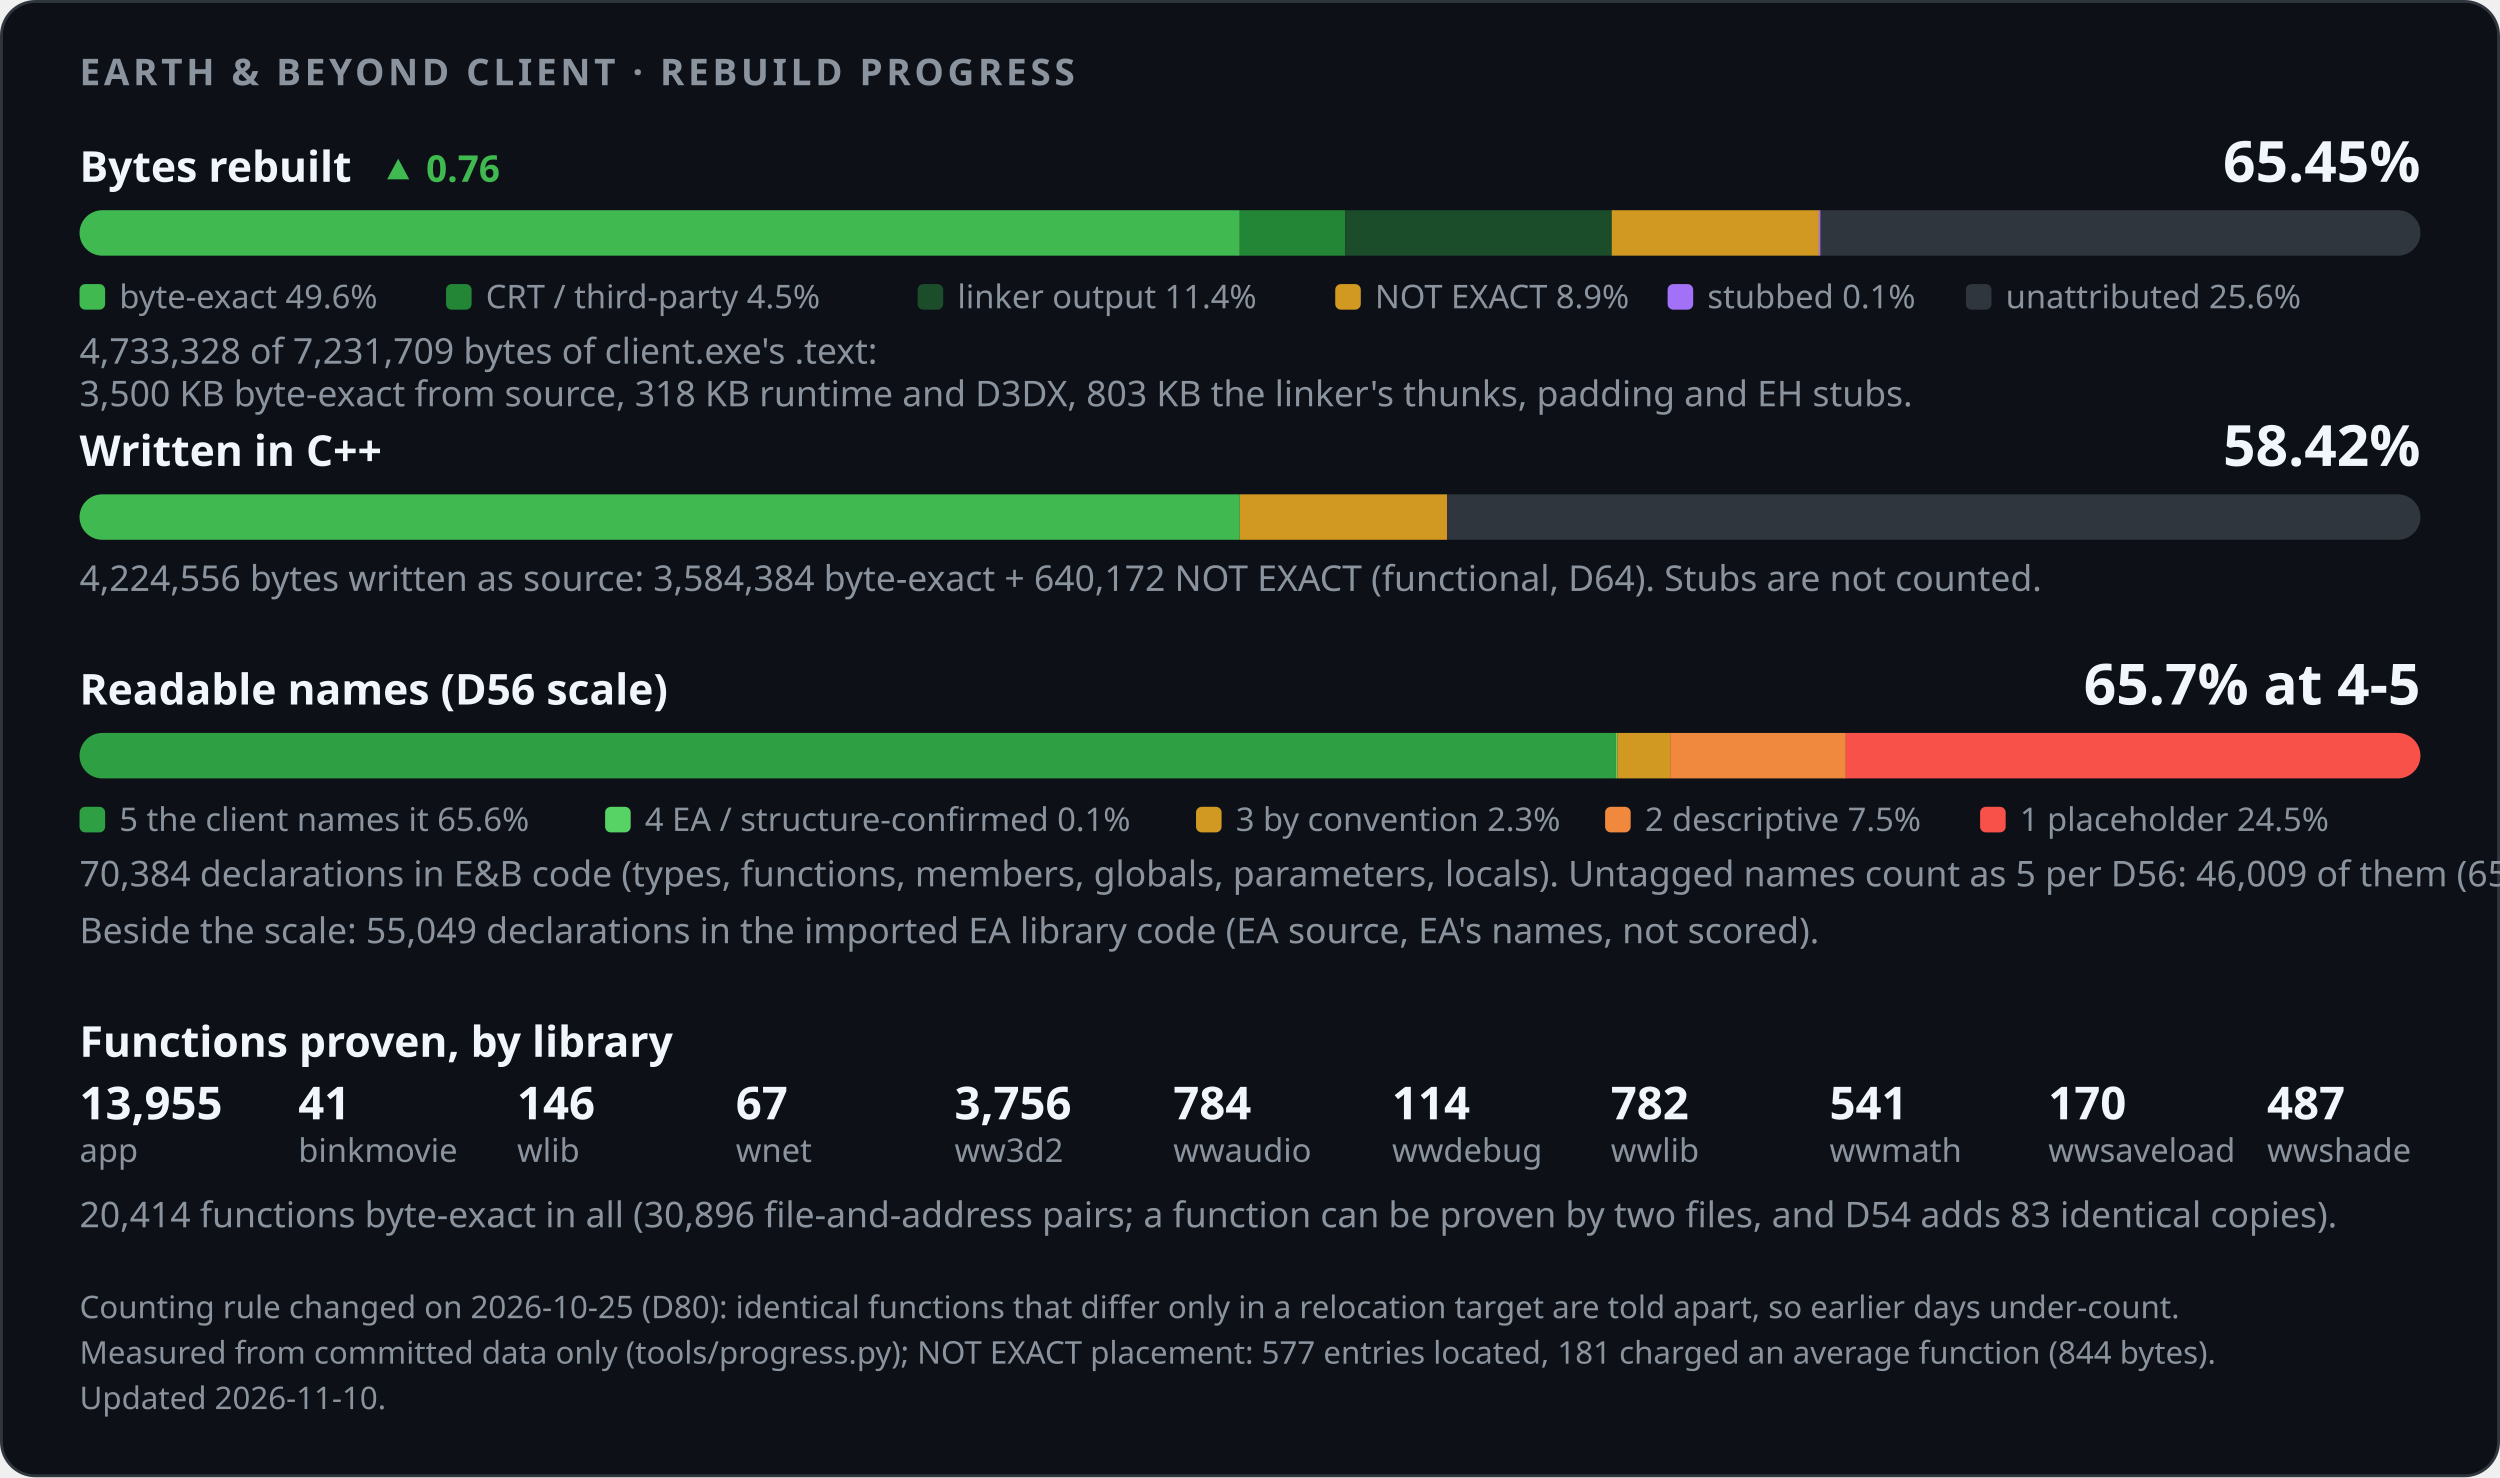
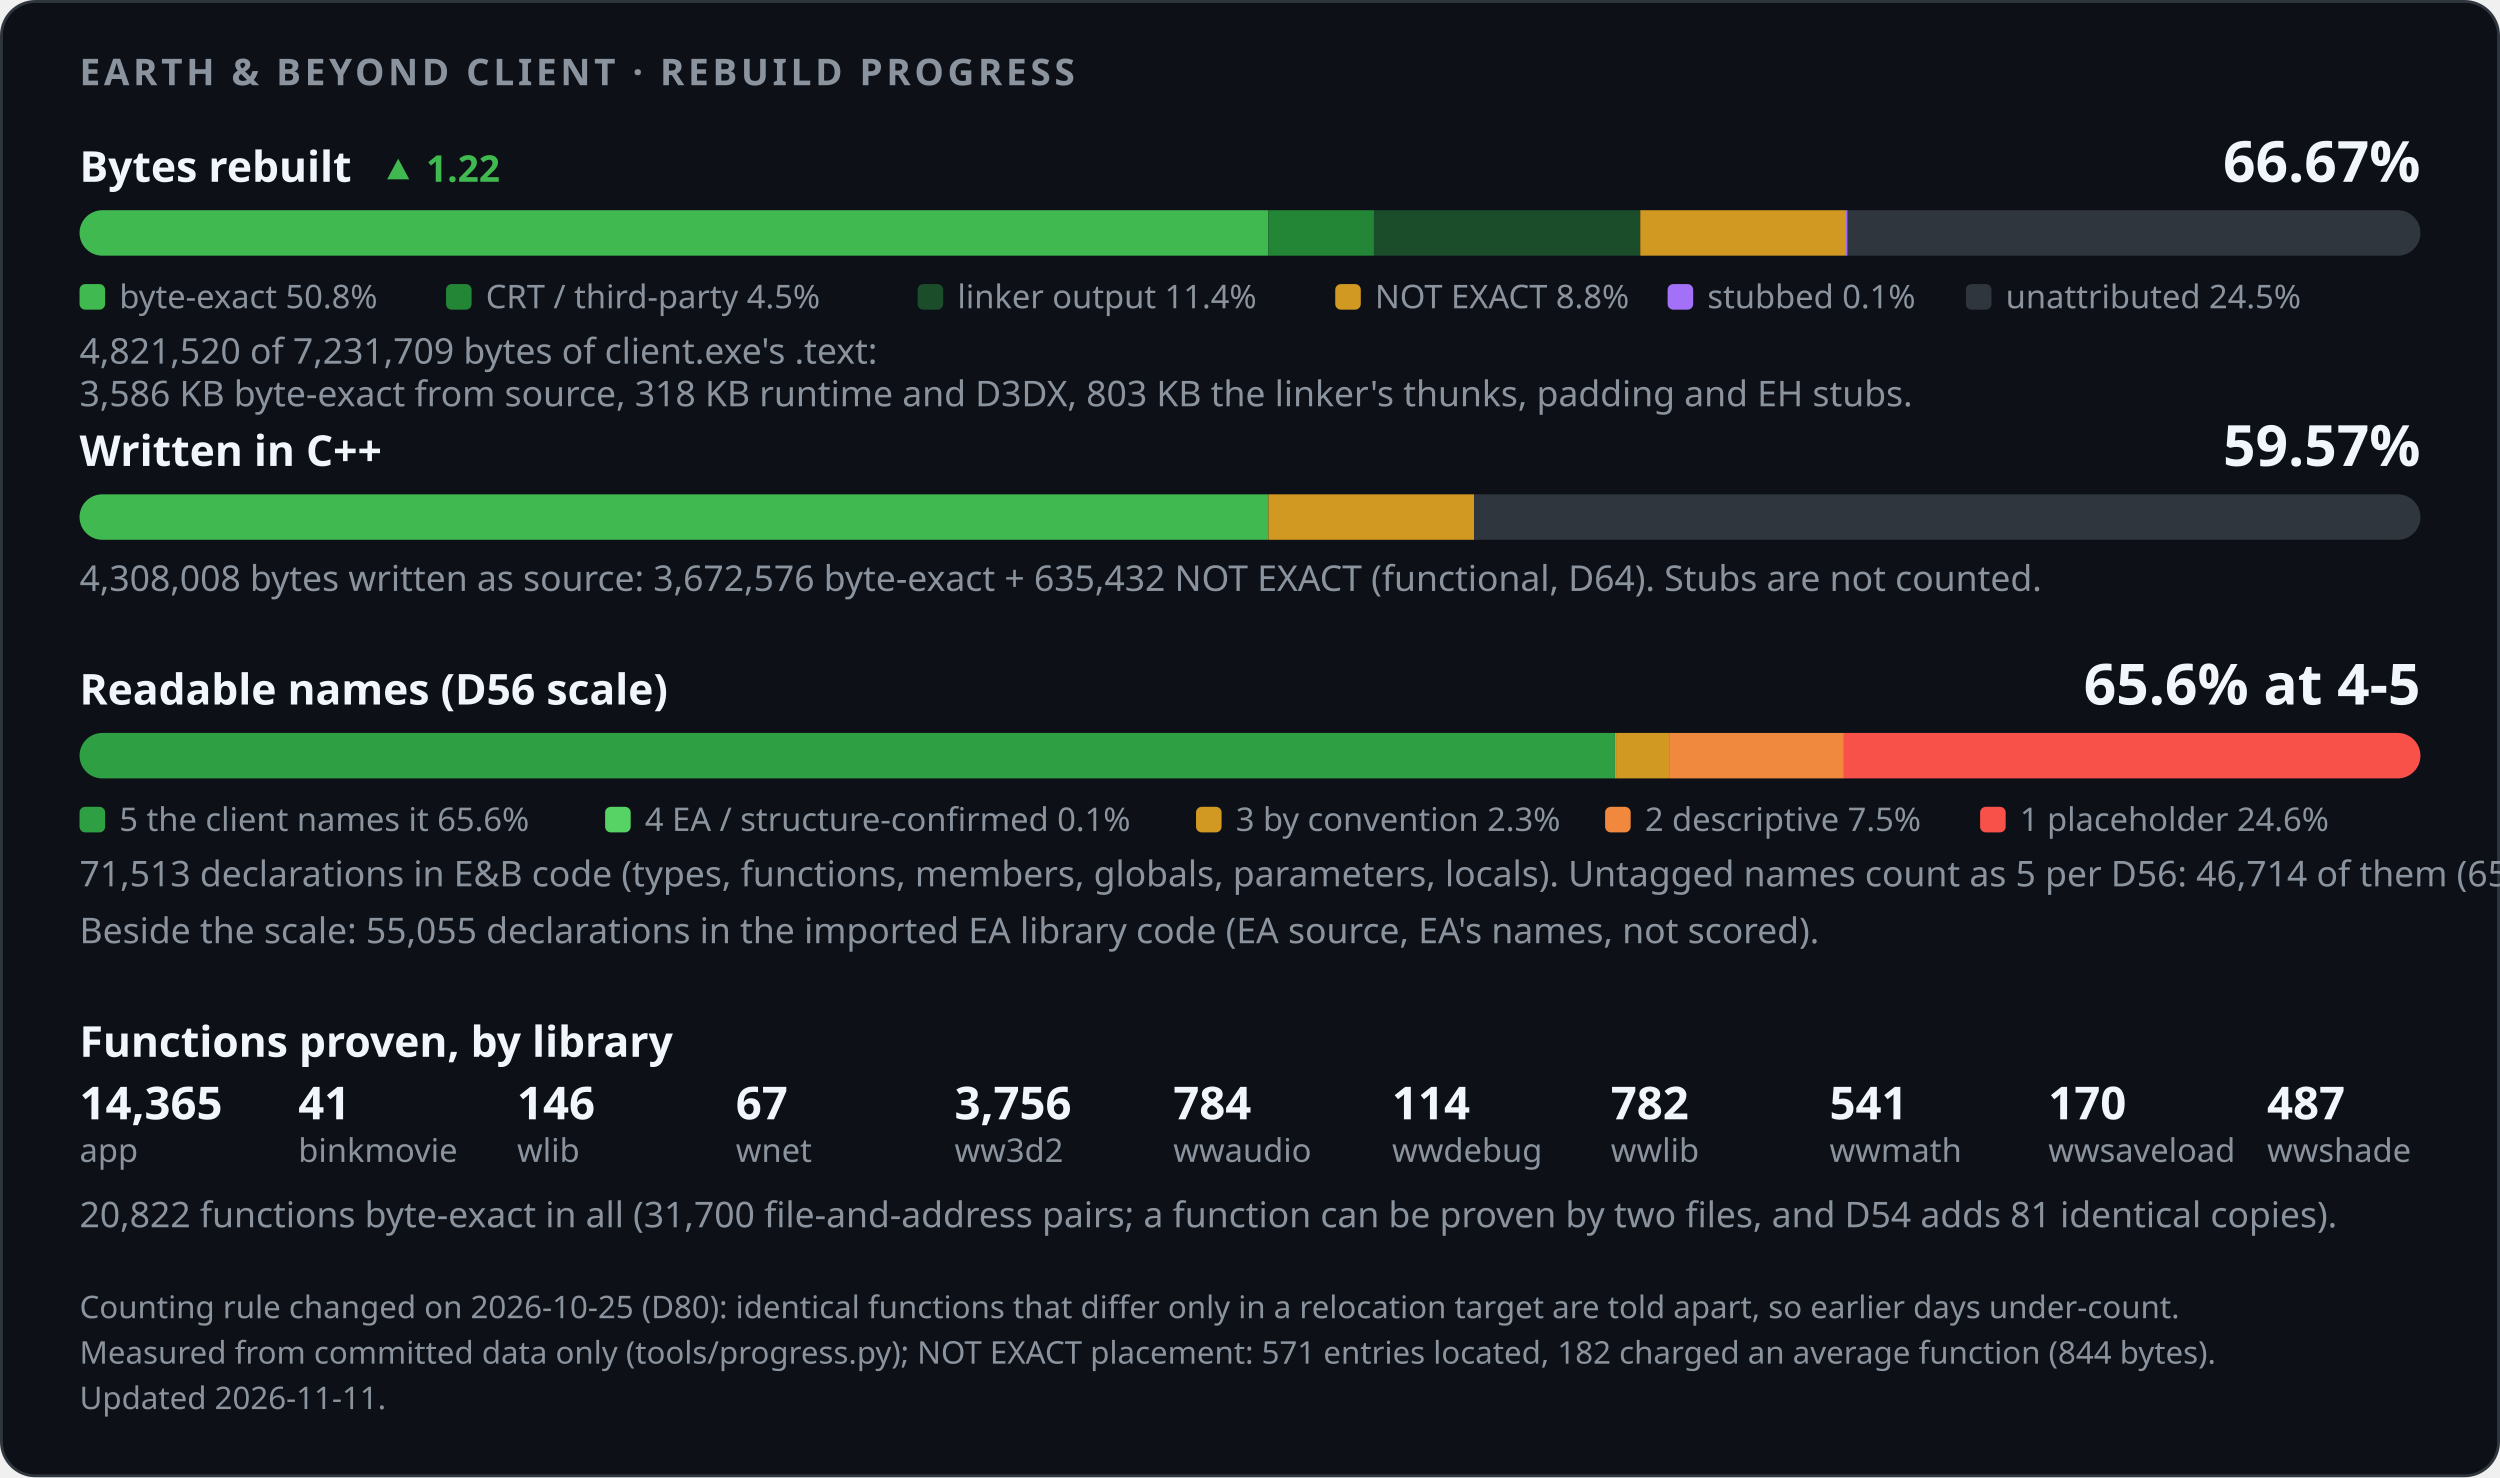
<svg xmlns="http://www.w3.org/2000/svg" width="880" height="520" viewBox="0 0 880 520" role="img" aria-labelledby="title desc">
  <style>
    .card { fill: #0d1117; stroke: #30363d; } .strong { fill: #f0f6fc; } .muted { fill: #8b949e; }
    .grid { stroke: #30363d; } .up { fill: #3fb950; } .down { fill: #f85149; }
    .s-exact { fill: #3fb950; } .s-notexact { fill: #d29922; } .s-stub { fill: #a371f7; }
    .s-third { fill: #238636; } .s-linker { fill: #1b4d2b; } .s-unattr { fill: #30363d; }
    .l-exact { stroke: #3fb950; } .l-written { stroke: #58a6ff; }
    @media (prefers-color-scheme: light) {
      .card { fill: #ffffff; stroke: #d0d7de; } .strong { fill: #1f2328; } .muted { fill: #59636e; }
      .grid { stroke: #d0d7de; } .up { fill: #1a7f37; } .down { fill: #cf222e; }
      .s-exact { fill: #1a7f37; } .s-third { fill: #4ac26b; } .s-linker { fill: #aceebb; } .s-unattr { fill: #d0d7de; }
      .l-exact { stroke: #1a7f37; } .l-written { stroke: #0969da; }
    }
  </style>
  <rect class="card" x="0.5" y="0.5" width="879" height="519" rx="12" />
  <g font-family="-apple-system,BlinkMacSystemFont,'Segoe UI','Noto Sans',Helvetica,Arial,sans-serif">
    <text x="28" y="30" class="muted" font-size="13" font-weight="600" letter-spacing="1.3">EARTH &amp; BEYOND CLIENT · REBUILD PROGRESS</text>
-     <text x="28" y="64" class="strong" font-size="15" font-weight="600">Bytes rebuilt<tspan class="up" dx="10" font-size="13" font-weight="600">▲ 0.76</tspan>
+     <text x="28" y="64" class="strong" font-size="15" font-weight="600">Bytes rebuilt<tspan class="up" dx="10" font-size="13" font-weight="600">▲ 1.22</tspan>
    </text>
-     <text x="852" y="64" class="strong" font-size="20" font-weight="700" text-anchor="end">65.45%</text>
+     <text x="852" y="64" class="strong" font-size="20" font-weight="700" text-anchor="end">66.67%</text>
    <clipPath id="clip74">
      <rect x="28" y="74" width="824" height="16" rx="8.0" />
    </clipPath>
    <g clip-path="url(#clip74)">
-       <rect x="28.00" y="74" width="408.41" height="16" class="s-exact" />
-       <rect x="436.41" y="74" width="37.17" height="16" class="s-third" />
-       <rect x="473.59" y="74" width="93.74" height="16" class="s-linker" />
-       <rect x="567.33" y="74" width="72.94" height="16" class="s-notexact" />
-       <rect x="640.27" y="74" width="0.61" height="16" class="s-stub" />
-       <rect x="640.88" y="74" width="211.12" height="16" class="s-unattr" />
+       <rect x="28.00" y="74" width="418.46" height="16" class="s-exact" />
+       <rect x="446.46" y="74" width="37.17" height="16" class="s-third" />
+       <rect x="483.64" y="74" width="93.74" height="16" class="s-linker" />
+       <rect x="577.38" y="74" width="72.40" height="16" class="s-notexact" />
+       <rect x="649.78" y="74" width="0.61" height="16" class="s-stub" />
+       <rect x="650.39" y="74" width="201.61" height="16" class="s-unattr" />
    </g>
    <rect x="28" y="100" width="9" height="9" rx="2" class="s-exact" />
-     <text x="42" y="108.5" class="muted" font-size="11.5">byte-exact 49.6%</text>
+     <text x="42" y="108.5" class="muted" font-size="11.5">byte-exact 50.8%</text>
    <rect x="157" y="100" width="9" height="9" rx="2" class="s-third" />
    <text x="171" y="108.5" class="muted" font-size="11.5">CRT / third-party 4.5%</text>
    <rect x="323" y="100" width="9" height="9" rx="2" class="s-linker" />
    <text x="337" y="108.5" class="muted" font-size="11.5">linker output 11.4%</text>
    <rect x="470" y="100" width="9" height="9" rx="2" class="s-notexact" />
-     <text x="484" y="108.5" class="muted" font-size="11.5">NOT EXACT 8.9%</text>
+     <text x="484" y="108.5" class="muted" font-size="11.5">NOT EXACT 8.8%</text>
    <rect x="587" y="100" width="9" height="9" rx="2" class="s-stub" />
    <text x="601" y="108.5" class="muted" font-size="11.5">stubbed 0.1%</text>
    <rect x="692" y="100" width="9" height="9" rx="2" class="s-unattr" />
-     <text x="706" y="108.5" class="muted" font-size="11.5">unattributed 25.6%</text>
-     <text x="28" y="128" class="muted" font-size="12.5">4,733,328 of 7,231,709 bytes of client.exe's .text:</text>
-     <text x="28" y="143" class="muted" font-size="12.5">3,500 KB byte-exact from source, 318 KB runtime and D3DX, 803 KB the linker's thunks, padding and EH stubs.</text>
+     <text x="706" y="108.5" class="muted" font-size="11.5">unattributed 24.5%</text>
+     <text x="28" y="128" class="muted" font-size="12.5">4,821,520 of 7,231,709 bytes of client.exe's .text:</text>
+     <text x="28" y="143" class="muted" font-size="12.5">3,586 KB byte-exact from source, 318 KB runtime and D3DX, 803 KB the linker's thunks, padding and EH stubs.</text>
    <text x="28" y="164" class="strong" font-size="15" font-weight="600">Written in C++</text>
-     <text x="852" y="164" class="strong" font-size="20" font-weight="700" text-anchor="end">58.42%</text>
+     <text x="852" y="164" class="strong" font-size="20" font-weight="700" text-anchor="end">59.57%</text>
    <clipPath id="clip174">
      <rect x="28" y="174" width="824" height="16" rx="8.0" />
    </clipPath>
    <g clip-path="url(#clip174)">
-       <rect x="28.00" y="174" width="408.41" height="16" class="s-exact" />
-       <rect x="436.41" y="174" width="72.94" height="16" class="s-notexact" />
-       <rect x="509.36" y="174" width="342.64" height="16" class="s-unattr" />
+       <rect x="28.00" y="174" width="418.46" height="16" class="s-exact" />
+       <rect x="446.46" y="174" width="72.40" height="16" class="s-notexact" />
+       <rect x="518.87" y="174" width="333.13" height="16" class="s-unattr" />
    </g>
-     <text x="28" y="208" class="muted" font-size="12.5">4,224,556 bytes written as source: 3,584,384 byte-exact + 640,172 NOT EXACT (functional, D64). Stubs are not counted.</text>
+     <text x="28" y="208" class="muted" font-size="12.5">4,308,008 bytes written as source: 3,672,576 byte-exact + 635,432 NOT EXACT (functional, D64). Stubs are not counted.</text>
    <text x="28" y="248" class="strong" font-size="15" font-weight="600">Readable names (D56 scale)</text>
-     <text x="852" y="248" class="strong" font-size="20" font-weight="700" text-anchor="end">65.7% at 4-5</text>
+     <text x="852" y="248" class="strong" font-size="20" font-weight="700" text-anchor="end">65.6% at 4-5</text>
    <clipPath id="clip258">
      <rect x="28" y="258" width="824" height="16" rx="8.0" />
    </clipPath>
    <g clip-path="url(#clip258)">
-       <rect x="28.00" y="258" width="540.80" height="16" fill="#2ea043" />
-       <rect x="568.80" y="258" width="0.44" height="16" fill="#56d364" />
-       <rect x="569.25" y="258" width="18.64" height="16" fill="#d29922" />
-       <rect x="587.89" y="258" width="61.85" height="16" fill="#f0883e" />
-       <rect x="649.73" y="258" width="202.27" height="16" fill="#f85149" />
+       <rect x="28.00" y="258" width="540.41" height="16" fill="#2ea043" />
+       <rect x="568.41" y="258" width="0.44" height="16" fill="#56d364" />
+       <rect x="568.85" y="258" width="18.67" height="16" fill="#d29922" />
+       <rect x="587.52" y="258" width="61.54" height="16" fill="#f0883e" />
+       <rect x="649.06" y="258" width="202.94" height="16" fill="#f85149" />
    </g>
    <rect x="28" y="284" width="9" height="9" rx="2" fill="#2ea043" />
    <text x="42" y="292.5" class="muted" font-size="11.5">5 the client names it 65.6%</text>
    <rect x="213" y="284" width="9" height="9" rx="2" fill="#56d364" />
    <text x="227" y="292.5" class="muted" font-size="11.5">4 EA / structure-confirmed 0.1%</text>
    <rect x="421" y="284" width="9" height="9" rx="2" fill="#d29922" />
    <text x="435" y="292.5" class="muted" font-size="11.5">3 by convention 2.3%</text>
    <rect x="565" y="284" width="9" height="9" rx="2" fill="#f0883e" />
    <text x="579" y="292.5" class="muted" font-size="11.5">2 descriptive 7.5%</text>
    <rect x="697" y="284" width="9" height="9" rx="2" fill="#f85149" />
-     <text x="711" y="292.5" class="muted" font-size="11.5">1 placeholder 24.5%</text>
-     <text x="28" y="312" class="muted" font-size="12.5">70,384 declarations in E&amp;B code (types, functions, members, globals, parameters, locals). Untagged names count as 5 per D56: 46,009 of them (65.4%).</text>
-     <text x="28" y="332" class="muted" font-size="12.5">Beside the scale: 55,049 declarations in the imported EA library code (EA source, EA's names, not scored).</text>
+     <text x="711" y="292.5" class="muted" font-size="11.5">1 placeholder 24.6%</text>
+     <text x="28" y="312" class="muted" font-size="12.5">71,513 declarations in E&amp;B code (types, functions, members, globals, parameters, locals). Untagged names count as 5 per D56: 46,714 of them (65.3%).</text>
+     <text x="28" y="332" class="muted" font-size="12.5">Beside the scale: 55,055 declarations in the imported EA library code (EA source, EA's names, not scored).</text>
    <text x="28" y="372" class="strong" font-size="15" font-weight="600">Functions proven, by library</text>
-     <text x="28" y="394" class="strong" font-size="16" font-weight="700">13,955</text>
+     <text x="28" y="394" class="strong" font-size="16" font-weight="700">14,365</text>
    <text x="28" y="409" class="muted" font-size="11.5">app</text>
    <text x="105" y="394" class="strong" font-size="16" font-weight="700">41</text>
    <text x="105" y="409" class="muted" font-size="11.5">binkmovie</text>
    <text x="182" y="394" class="strong" font-size="16" font-weight="700">146</text>
    <text x="182" y="409" class="muted" font-size="11.5">wlib</text>
    <text x="259" y="394" class="strong" font-size="16" font-weight="700">67</text>
    <text x="259" y="409" class="muted" font-size="11.5">wnet</text>
    <text x="336" y="394" class="strong" font-size="16" font-weight="700">3,756</text>
    <text x="336" y="409" class="muted" font-size="11.5">ww3d2</text>
    <text x="413" y="394" class="strong" font-size="16" font-weight="700">784</text>
    <text x="413" y="409" class="muted" font-size="11.5">wwaudio</text>
    <text x="490" y="394" class="strong" font-size="16" font-weight="700">114</text>
    <text x="490" y="409" class="muted" font-size="11.5">wwdebug</text>
    <text x="567" y="394" class="strong" font-size="16" font-weight="700">782</text>
    <text x="567" y="409" class="muted" font-size="11.5">wwlib</text>
    <text x="644" y="394" class="strong" font-size="16" font-weight="700">541</text>
    <text x="644" y="409" class="muted" font-size="11.5">wwmath</text>
    <text x="721" y="394" class="strong" font-size="16" font-weight="700">170</text>
    <text x="721" y="409" class="muted" font-size="11.5">wwsaveload</text>
    <text x="798" y="394" class="strong" font-size="16" font-weight="700">487</text>
    <text x="798" y="409" class="muted" font-size="11.5">wwshade</text>
-     <text x="28" y="432" class="muted" font-size="12.5">20,414 functions byte-exact in all (30,896 file-and-address pairs; a function can be proven by two files, and D54 adds 83 identical copies).</text>
+     <text x="28" y="432" class="muted" font-size="12.5">20,822 functions byte-exact in all (31,700 file-and-address pairs; a function can be proven by two files, and D54 adds 81 identical copies).</text>
    <text x="28" y="464" class="muted" font-size="11">Counting rule changed on 2026-10-25 (D80): identical functions that differ only in a relocation target are told apart, so earlier days under-count.</text>
-     <text x="28" y="480" class="muted" font-size="11">Measured from committed data only (tools/progress.py); NOT EXACT placement: 577 entries located, 181 charged an average function (844 bytes).</text>
-     <text x="28" y="496" class="muted" font-size="11">Updated 2026-11-10.</text>
+     <text x="28" y="480" class="muted" font-size="11">Measured from committed data only (tools/progress.py); NOT EXACT placement: 571 entries located, 182 charged an average function (844 bytes).</text>
+     <text x="28" y="496" class="muted" font-size="11">Updated 2026-11-11.</text>
  </g>
</svg>
